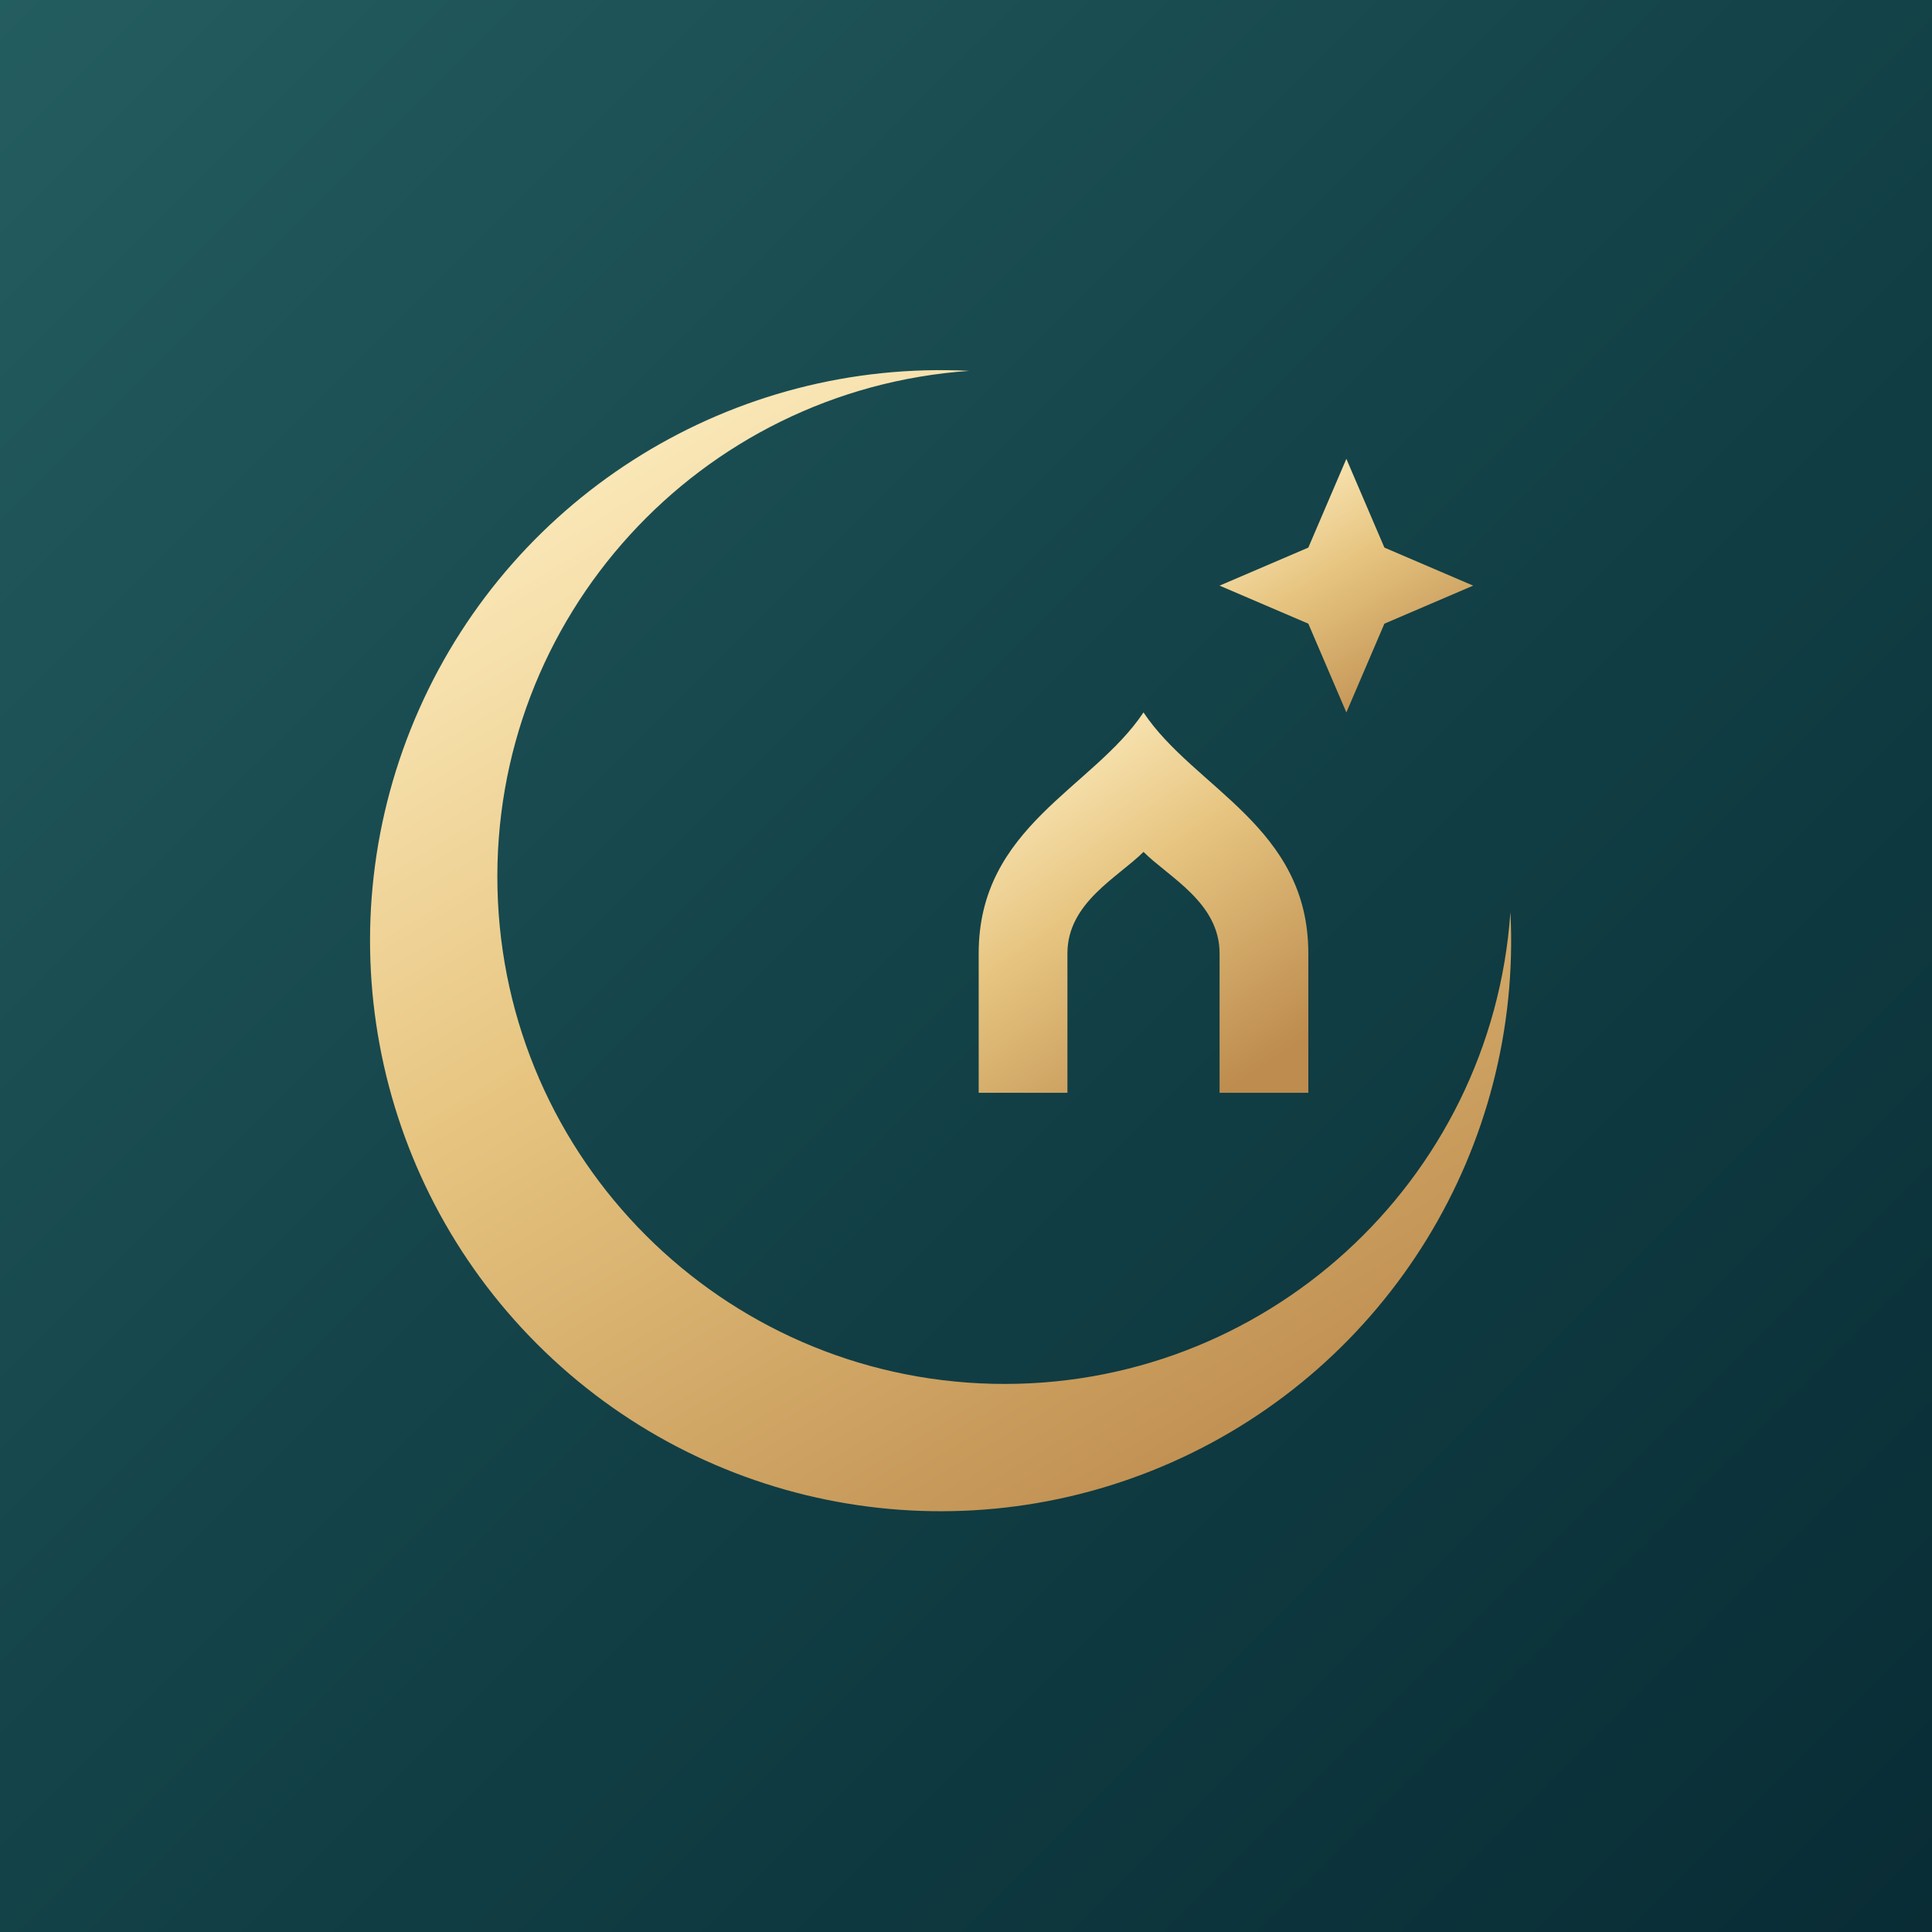
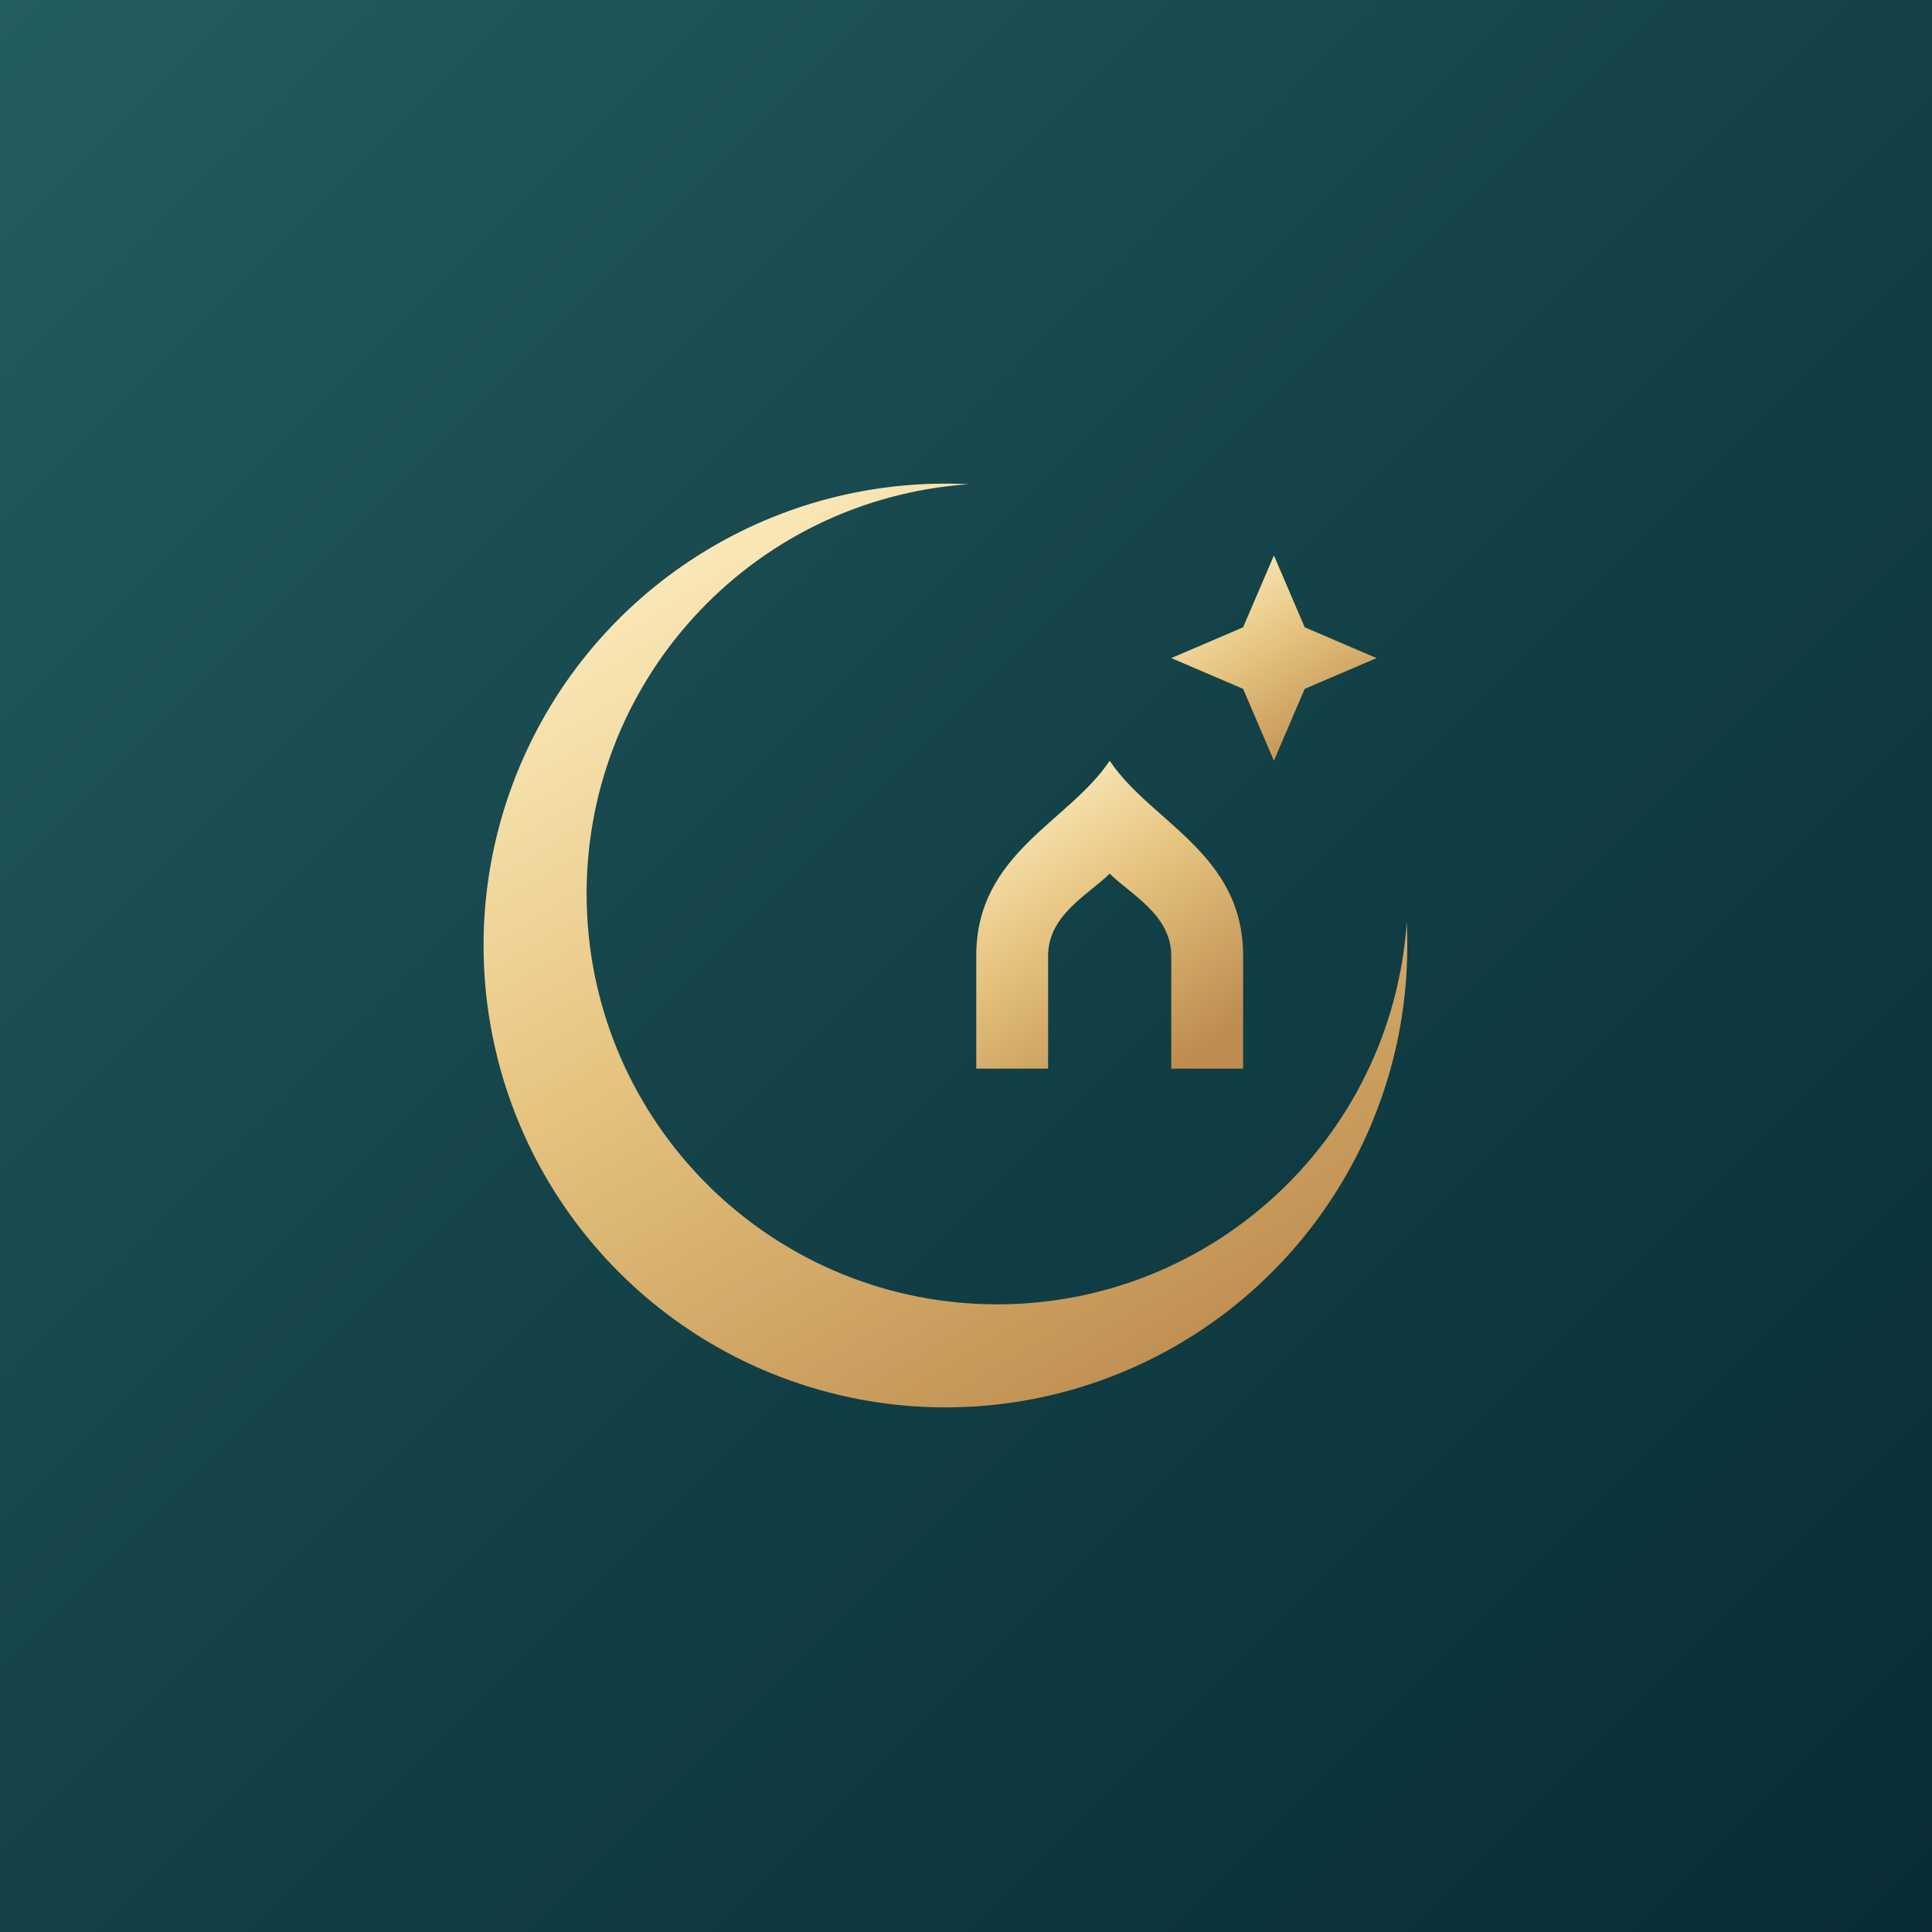
<svg xmlns="http://www.w3.org/2000/svg" width="128" height="128" viewBox="0 0 128 128" role="img" aria-label="Fortress of Muslim">
  <defs>
    <linearGradient id="teal" x1="0" y1="0" x2="1" y2="1">
      <stop stop-color="#245d60" />
      <stop offset=".55" stop-color="#113f45" />
      <stop offset="1" stop-color="#092c35" />
    </linearGradient>
    <linearGradient id="gold" x1=".15" y1="0" x2=".75" y2="1">
      <stop stop-color="#fff0c5" />
      <stop offset=".45" stop-color="#e7c581" />
      <stop offset="1" stop-color="#bd8c4e" />
    </linearGradient>
  </defs>
  <rect width="128" height="128" rx="0" fill="url(#teal)" />
-   <g transform="translate(64 64) scale(0.84) translate(-64 -64)" fill="url(#gold)">
+   <g transform="translate(64 64) scale(0.68) translate(-64 -64)" fill="url(#gold)">
    <path d="M64.26 17.06A45 45 0 1 0 106.94 59.74A40 40 0 1 1 64.26 17.06Z" />
    <path d="M94 24L97 31 104 34 97 37 94 44 91 37 84 34 91 31Z" />
    <path d="M65 74V63C65 53 74 50 78 44C82 50 91 53 91 63V74H84V63C84 59 80 57 78 55C76 57 72 59 72 63V74Z" />
  </g>
</svg>
